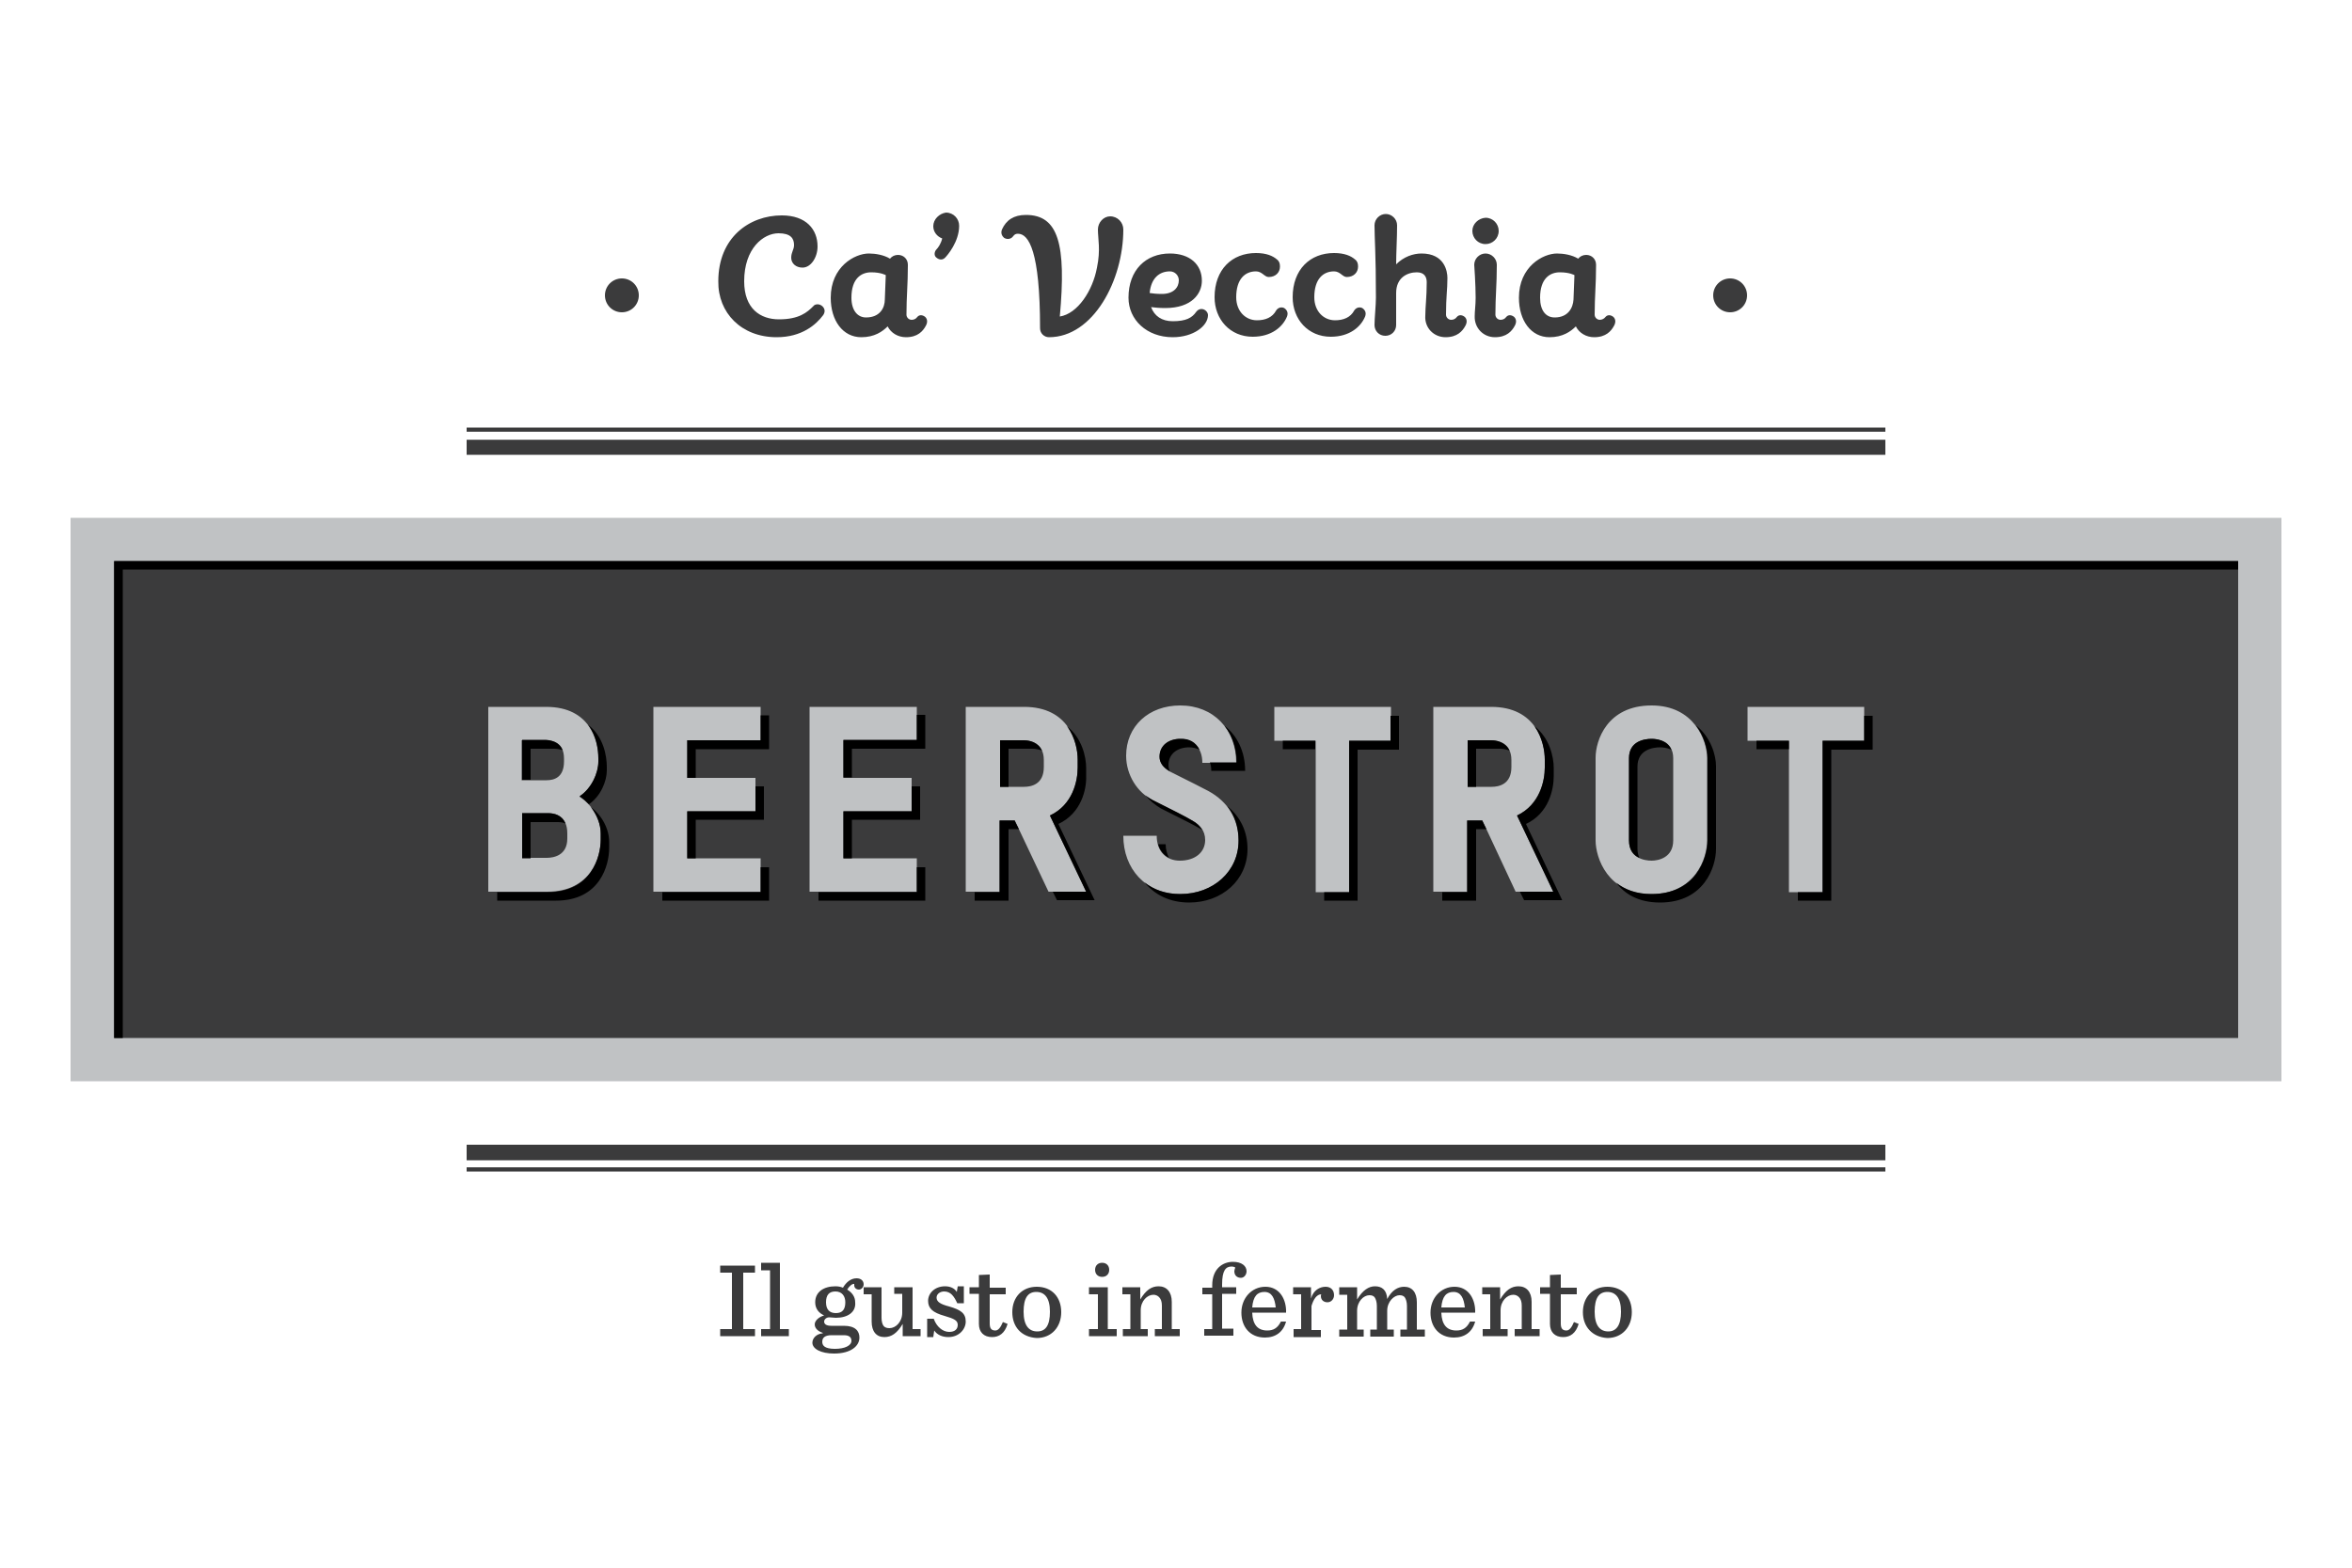
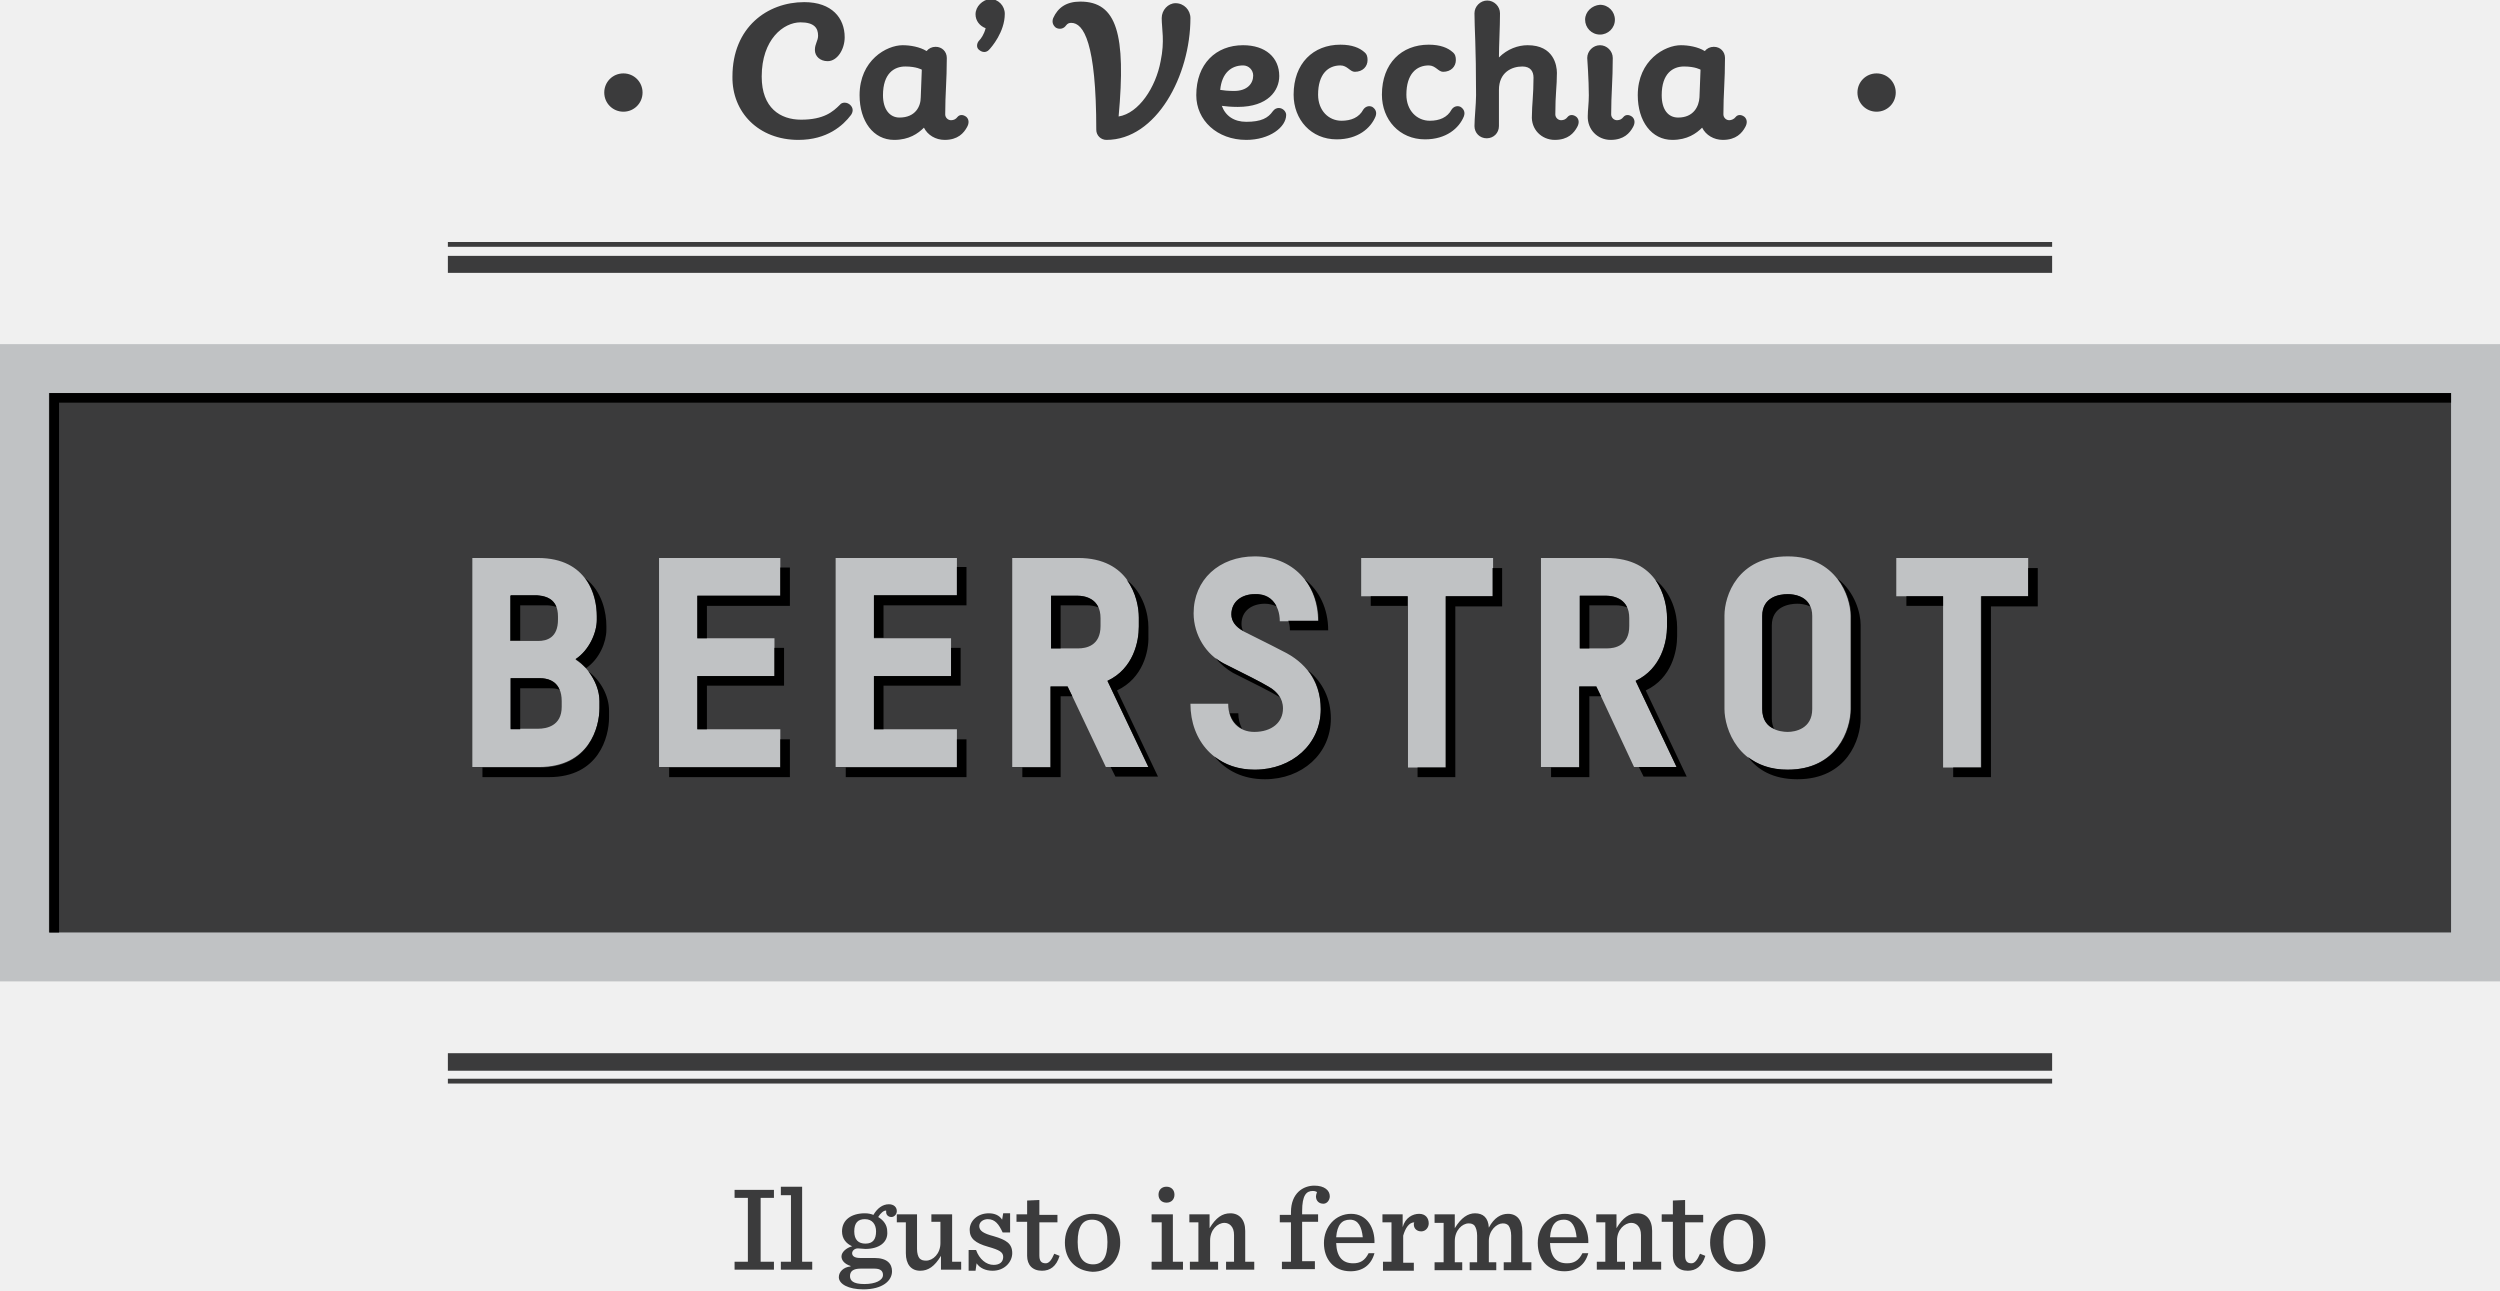
- <svg xmlns="http://www.w3.org/2000/svg" version="1.1" id="Livello_1" x="0px" y="0px" viewBox="-137.7 222.3 500 333.4" enable-background="new -137.7 222.3 500 333.4" xml:space="preserve">
-   <rect x="-137.7" y="222.3" fill="#FFFFFF" width="500" height="333.4" />
+ <svg xmlns="http://www.w3.org/2000/svg" version="1.1" id="Livello_1" x="0px" y="0px" viewBox="-122.7 267.7 470 242.6" enable-background="new -122.7 267.7 470 242.6" xml:space="preserve">
  <g>
    <rect x="-118.1" y="337" fill="#3B3B3C" width="460.8" height="110.6" />
    <path fill="#C0C2C4" d="M347.3,452.2h-470V332.4h470V452.2z M-113.5,443h451.6V341.6h-451.6V443z M-21.4,411.9h-12.5v-39.3h12.3   c9.5,0,11.1,7.4,11.1,11v0.7c0,2.3-1.4,5.6-4,7.4c2.8,1.8,4.5,4.9,4.5,7.9v1.3C-10,404.3-11.9,411.9-21.4,411.9z M-17.8,383.6   c0-3.5-2.5-3.9-4-3.9h-5v8.5h5.3c1.6,0,3.7-0.6,3.7-4V383.6z M-17.1,399.5c0-3.6-2.4-4.3-4.1-4.3h-5.5v9.5h5.2   c1.5,0,4.4-0.5,4.4-4.1V399.5z M1.2,411.9v-39.3H24v7.1H8.4v8h14.5v7.1H8.4v10H24v7.1H1.2z M34.4,411.9v-39.3h22.8v7.1H41.6v8h14.5   v7.1H41.6v10h15.6v7.1H34.4z M85.2,411.9L78,396.7h-3.2v15.2h-7.2v-39.3H80c9.6,0,11.4,7.6,11.4,11.2v1.7c0,2.8-1,7.9-5.9,10.2   l7.7,16.2H85.2z M84.2,383.9c0-3.6-2.8-4.2-4.3-4.2h-5v9.9H80c1.5,0,4.2-0.5,4.2-4.2V383.9z M113.2,412.4   c-7.4,0-12.1-5.4-12.1-12.4h7.1c0,3.4,2.1,5.3,4.9,5.3c3.3,0,5.4-1.8,5.4-4.4c0-2-1.2-3.3-2.7-4.1c-1.5-0.9-4.1-2.2-8.5-4.4   c-3.2-1.6-5.6-5.3-5.6-9.4c0-6.3,4.8-10.7,11.5-10.7c7.1,0,11.9,5.1,11.9,12.2h-7.2c0-3.3-2-5.1-4.7-5.1c-2.4,0-4.4,1.3-4.4,3.8   c0,1.3,0.8,2.4,2.3,3.2c4.8,2.4,6.6,3.3,8.1,4.1c4.2,2.3,6.4,6,6.4,10.6C125.6,407.6,120.2,412.4,113.2,412.4z M149.1,379.8v32.2   h-7.1v-32.2h-8.8v-7.2h24.8v7.2H149.1z M184.5,411.9l-7.1-15.2h-3.2v15.2H167v-39.3h12.3c9.6,0,11.4,7.6,11.4,11.2v1.7   c0,2.8-1.1,7.9-5.9,10.2l7.7,16.2H184.5z M183.6,383.9c0-3.6-2.8-4.2-4.3-4.2h-5v9.9h5.1c1.5,0,4.2-0.5,4.2-4.2V383.9z    M213.3,412.4c-9.2,0-11.8-7.7-11.8-11.4v-17.6c0-3.6,2.4-11.1,11.9-11.1c9.1,0,11.8,7.5,11.8,11.2V401   C225.2,404.8,222.7,412.4,213.3,412.4z M218,383.5c0-3.6-3.2-4.1-4.6-4.1c-1.5,0-4.8,0.5-4.8,4.1V401c0,3.7,3.2,4.3,4.8,4.3   c1.4,0,4.6-0.6,4.6-4.3V383.5z M249.7,379.8v32.2h-7.1v-32.2h-8.8v-7.2h24.8v7.2H249.7z" />
    <path d="M338.1,341.6v1.8h-449.7V443h-1.8V341.6H338.1z M25.8,374.4H24v5.3H8.4v8h1.8v-6.1h15.6V374.4z M59.1,413.8H36.3v-1.8h20.9   v-5.3h1.8V413.8z M59.1,381.5H43.4v6.1h-1.8v-8h15.6v-5.3h1.8V381.5z M41.6,394.8h14.5v-5.3h1.8v7.1H43.4v8.2h-1.8V394.8z    M76.7,413.8h-7.2v-1.8h5.3v-15.2H78l0.9,1.8h-2.2V413.8z M87.3,397.5l7.7,16.2H87l-0.9-1.8h7.1l-7.7-16.2   c4.9-2.3,5.9-7.4,5.9-10.2v-1.7c0-1.8-0.5-4.7-2.3-7.1c3.2,2.5,4.1,6.5,4.1,8.9v1.7C93.3,390.1,92.2,395.2,87.3,397.5z M8.4,394.8   h14.5v-5.3h1.8v7.1H10.2v8.2H8.4V394.8z M-18.1,381.8c-0.6-0.2-1.3-0.3-1.8-0.3h-5v6.6h-1.8v-8.5h5   C-20.6,379.7-18.8,380-18.1,381.8z M-26.7,395.2h5.5c1.3,0,3,0.4,3.7,2.2c-0.6-0.3-1.3-0.3-1.9-0.3h-5.5v7.7h-1.8V395.2z    M-19.5,413.8h-12.5v-1.8h10.7c9.4,0,11.3-7.6,11.3-11.2v-1.3c0-1.9-0.8-3.9-2.1-5.6c2.4,1.8,3.9,4.7,3.9,7.4v1.3   C-8.2,406.2-10.1,413.8-19.5,413.8z M25.8,413.8H3.1v-1.8H24v-5.3h1.8V413.8z M83.8,381.9c-0.7-0.3-1.5-0.4-2.1-0.4h-5v8.1h-1.8   v-9.9h5C81.1,379.7,83,380.1,83.8,381.9z M-8.7,385.4v0.7c0,2.3-1.3,5.5-3.8,7.2c-0.6-0.6-1.2-1.2-2-1.7c2.6-1.7,4-5,4-7.4v-0.7   c0-1.9-0.4-4.8-2.2-7.1C-9.4,378.9-8.7,383-8.7,385.4z M251.6,413.8h-7.1v-1.8h5.3v-32.2h8.8v-5.3h1.8v7.2h-8.8V413.8z    M117.3,381.7c-0.7-0.3-1.4-0.5-2.2-0.5c-2.4,0-4.4,1.3-4.4,3.8c0,0.5,0.1,0.9,0.3,1.3c-1.4-0.8-2.2-1.8-2.2-3.1   c0-2.4,2-3.8,4.4-3.8C115.1,379.3,116.5,380.1,117.3,381.7z M183.2,381.9c-0.7-0.3-1.5-0.4-2.1-0.4h-5v8.1h-1.8v-9.9h5   C180.4,379.7,182.4,380.1,183.2,381.9z M176.1,413.8h-7.2v-1.8h5.3v-15.2h3.2l0.9,1.8h-2.2V413.8z M186.7,397.5l7.7,16.2h-8.1   l-0.9-1.8h7.1l-7.7-16.2c4.9-2.3,5.9-7.4,5.9-10.2v-1.7c0-1.8-0.5-4.7-2.2-7.1c3.2,2.5,4.1,6.5,4.1,8.9v1.7   C192.6,390.1,191.6,395.2,186.7,397.5z M242.6,381.6h-6.9v-1.8h6.9V381.6z M205.9,410c1.8,1.4,4.2,2.4,7.5,2.4   c9.4,0,11.9-7.6,11.9-11.4v-17.6c0-1.8-0.7-4.6-2.5-6.9c3.2,2.5,4.3,6.4,4.3,8.7v17.6c0,3.8-2.5,11.4-11.9,11.4   C210.6,414.2,207.7,412.4,205.9,410z M217.6,381.7c-0.9-0.4-1.8-0.5-2.4-0.5c-1.5,0-4.8,0.5-4.8,4.1v17.5c0,0.8,0.2,1.4,0.4,1.9   c-1.2-0.5-2.2-1.6-2.2-3.7v-17.5c0-3.6,3.2-4.1,4.8-4.1C214.5,379.4,216.8,379.7,217.6,381.7z M108.5,401.8h1.6   c0,1.1,0.3,2.1,0.7,2.9C109.7,404.1,108.9,403.2,108.5,401.8z M105.6,409.9c2,1.6,4.5,2.5,7.6,2.5c7,0,12.4-4.8,12.4-11.4   c0-2.8-0.8-5.3-2.4-7.3c2.8,2.3,4.3,5.4,4.3,9.1c0,6.6-5.4,11.4-12.4,11.4C111,414.2,107.8,412.6,105.6,409.9z M105.8,391.4   c0.5,0.4,1,0.7,1.5,1c4.4,2.2,7,3.5,8.5,4.4c0.9,0.5,1.6,1.2,2.1,2c-0.1-0.1-0.2-0.1-0.3-0.2c-1.5-0.9-4.1-2.2-8.5-4.4   C107.9,393.5,106.8,392.6,105.8,391.4z M150.9,413.8h-7.1v-1.8h5.3v-32.2h8.8v-5.3h1.8v7.2h-8.8V413.8z M127,386.2h-7.2   c0-0.7-0.1-1.3-0.3-1.8h5.7c0-3.1-1-5.8-2.6-7.8C125.3,378.7,127,382.1,127,386.2z M141.9,381.6H135v-1.8h6.9V381.6z" />
    <path fill="#3B3B3C" d="M263.1,319H-38.5v-3.2h301.6V319z M263.1,313.2H-38.5v0.9h301.6V313.2z M263.1,465.7H-38.5v3.3h301.6V465.7   z M263.1,470.5H-38.5v0.9h301.6V470.5z M27.4,294c5.4,0,8.4-2.7,9.9-4.7c0.2-0.3,0.3-0.6,0.3-0.9c0-0.7-0.7-1.4-1.5-1.4   c-0.3,0-0.7,0.1-0.9,0.4c-1.3,1.3-3,2.8-7.3,2.8c-3.9,0-7.4-2.2-7.4-8.1c0-7,4.1-10.2,7.3-10.2c2.6,0,3.3,1.1,3.3,2.5   c0,1-0.6,1.5-0.6,2.7c0,1.2,1,2.1,2.4,2.1c1.8,0,3.2-2.2,3.2-4.5c0-3.6-2.4-6.6-7.6-6.6c-6.9,0-13.5,4.7-13.5,14   C14.9,288.8,19.9,294,27.4,294z M54.9,294c2.5,0,3.6-1.3,4.2-2.4c0.4-0.7,0.4-1.4-0.1-1.9c-0.6-0.5-1.3-0.5-1.7,0   c-0.3,0.4-0.7,0.6-1.2,0.6c-0.6,0-1.1-0.5-1.1-1.1c0-3.9,0.3-6.3,0.3-10.6c0-1.2-0.9-2.1-2.1-2.1c-0.7,0-1.3,0.3-1.7,0.8   c-1.3-0.8-3.1-1.1-4.5-1.1c-3,0-8.1,2.8-8.1,9.4c0,4.9,2.6,8.4,6.5,8.4c2.8,0,4.5-1.2,5.6-2.3C51.7,293.1,53.2,294,54.9,294z    M46.4,289.8c-1.8,0-3.1-1.5-3.1-4.2c0-4.1,2.1-5.4,4.2-5.4c2.1,0,3.1,0.6,3.1,0.6l-0.2,5.2C50.4,287.7,49.4,289.8,46.4,289.8z    M60.7,270.4c0,1.2,0.8,2.2,1.9,2.6c-0.3,1.2-0.9,2-1.2,2.3c-0.5,0.5-0.6,1.4,0,1.8c0.6,0.5,1.3,0.5,1.8,0c0.5-0.5,3-3.4,3-6.8   c0-1.5-1.2-2.8-2.8-2.8C62,267.7,60.7,268.9,60.7,270.4z M95.7,271.1c0,2,0.6,4.3-0.2,8.1c-0.9,4.9-4.1,9.8-7.9,10.4   c1.4-15.4-0.3-21.6-7.2-21.6c-2.6,0-4.2,1.1-5.1,3.1c-0.3,0.8,0,1.4,0.5,1.8c0.7,0.4,1.5,0.2,1.9-0.4c0.3-0.4,0.6-0.5,1-0.5   c2.3,0,4.7,3.7,4.7,20.1c0,1.1,0.9,1.9,1.9,1.9c9.4,0,15.8-12.1,15.8-22.9c0-1.5-1.2-2.8-2.8-2.8C96.9,268.3,95.7,269.6,95.7,271.1   z M111.6,290.6c-2.3,0-3.9-1.1-4.6-3c0.8,0.1,1.8,0.2,3,0.2c5.7,0,7.8-3.1,7.8-5.8c0-3.5-2.6-5.8-6.8-5.8c-5.1,0-8.8,3.5-8.8,9.4   c0,4.7,3.9,8.4,9.4,8.4c4.4,0,7.5-2.4,7.5-4.7c0-0.6-0.6-1.3-1.4-1.3c-0.4,0-0.8,0.2-1.1,0.6C115.7,289.9,114.4,290.6,111.6,290.6z    M111,280c1.1,0,1.9,0.9,1.9,1.9c0,1.5-1.1,2.9-3.6,2.9c-1.1,0-2-0.1-2.6-0.2C107,281.4,108.8,280,111,280z M129.5,290.4   c-2.4,0-4.4-1.9-4.4-4.9c0-3.9,1.9-5.5,4.2-5.5c1.3,0,1.8,1.2,2.7,1.2c1.5,0,2.4-1,2.4-2.2c0-0.6-0.1-1.1-0.6-1.5   c-0.9-0.8-2.3-1.4-4.5-1.4c-5.1,0-8.8,3.5-8.8,9.4c0,4.7,3.3,8.4,8.1,8.4c4,0,6.4-2.1,7.3-4.3c0.3-0.8,0-1.4-0.6-1.8   c-0.6-0.3-1.3-0.1-1.7,0.5C132.8,289.8,131.3,290.4,129.5,290.4z M146.1,290.4c-2.4,0-4.4-1.9-4.4-4.9c0-3.9,1.9-5.5,4.2-5.5   c1.3,0,1.8,1.2,2.7,1.2c1.5,0,2.4-1,2.4-2.2c0-0.6-0.1-1.1-0.6-1.5c-0.9-0.8-2.3-1.4-4.5-1.4c-5.1,0-8.8,3.5-8.8,9.4   c0,4.7,3.3,8.4,8.1,8.4c4,0,6.4-2.1,7.3-4.3c0.3-0.8,0-1.4-0.6-1.8c-0.6-0.3-1.3-0.1-1.7,0.5C149.4,289.8,147.9,290.4,146.1,290.4z    M169.6,294c2.5,0,3.6-1.3,4.2-2.4c0.4-0.7,0.4-1.4-0.1-1.9c-0.6-0.5-1.3-0.5-1.7,0c-0.3,0.4-0.7,0.6-1.2,0.6   c-0.6,0-1.1-0.5-1.1-1.1c0-3.9,0.3-5.2,0.3-7.8c0-1.4-0.6-5.2-5.5-5.2c-1.8,0-3.8,0.7-5.4,2.3c0-2.4,0.2-5.6,0.2-8.3   c0-1.3-1.1-2.4-2.4-2.4c-1.3,0-2.4,1.1-2.4,2.4c0,2.8,0.3,6,0.3,15.4c0,1.6-0.3,4.4-0.3,5.8c0,1.3,1,2.3,2.3,2.3   c1.3,0,2.3-1,2.3-2.3v-6.8c0-3.3,2.4-4.4,4.4-4.4c1.6,0,2.1,1,2.1,2.1c0,3.2-0.3,5.2-0.3,7.1C165.1,292,167.1,294,169.6,294z    M175.3,271.4c0,1.5,1.2,2.8,2.8,2.8c1.5,0,2.8-1.2,2.8-2.8c0-1.5-1.2-2.8-2.8-2.8C176.6,268.7,175.3,269.9,175.3,271.4z    M180.1,294c2.5,0,3.6-1.3,4.2-2.4c0.4-0.7,0.4-1.4-0.1-1.9c-0.6-0.5-1.3-0.5-1.7,0c-0.3,0.4-0.7,0.6-1.2,0.6   c-0.6,0-1.1-0.5-1.1-1.1c0-3.9,0.3-6.3,0.3-10.6c0-1.3-1.1-2.4-2.4-2.4c-1.3,0-2.4,1.1-2.4,2.4c0,0,0.3,4.2,0.3,7   c0,1.6-0.2,2.8-0.2,3.9C175.7,292,177.6,294,180.1,294z M201.2,294c2.5,0,3.6-1.3,4.2-2.4c0.4-0.7,0.4-1.4-0.1-1.9   c-0.6-0.5-1.3-0.5-1.7,0c-0.3,0.4-0.8,0.6-1.2,0.6c-0.6,0-1.1-0.5-1.1-1.1c0-3.9,0.3-6.3,0.3-10.6c0-1.2-0.9-2.1-2.1-2.1   c-0.7,0-1.3,0.3-1.7,0.8c-1.3-0.8-3.1-1.1-4.5-1.1c-3,0-8.1,2.8-8.1,9.4c0,4.9,2.6,8.4,6.5,8.4c2.8,0,4.5-1.2,5.6-2.3   C198,293.1,199.5,294,201.2,294z M192.8,289.8c-1.9,0-3.1-1.5-3.1-4.2c0-4.1,2.1-5.4,4.2-5.4c2.1,0,3.1,0.6,3.1,0.6l-0.2,5.2   C196.7,287.7,195.7,289.8,192.8,289.8z M-1.9,285.1c0,2-1.6,3.6-3.6,3.6c-2,0-3.6-1.6-3.6-3.6c0-2,1.6-3.6,3.6-3.6   C-3.5,281.5-1.9,283.1-1.9,285.1z M233.7,285.1c0,2-1.6,3.6-3.6,3.6c-2,0-3.6-1.6-3.6-3.6c0-2,1.6-3.6,3.6-3.6   C232.1,281.5,233.7,283.1,233.7,285.1z M15.4,504.9h2.5v-12h-2.5v-1.5h7.4v1.5h-2.5v12h2.5v1.5h-7.4V504.9z M24.1,504.9H26v-12.5   h-1.9v-1.6h4v14.1H30v1.5h-5.9V504.9z M40,502.5c-0.5,0-0.9-0.1-1.4-0.1c-0.7,0-1.1,0.5-1.1,0.9c0,0.5,0.4,0.9,1.5,0.9h2.7   c2.4,0,3.3,1.1,3.3,2.5c0,1.8-1.8,3.4-5.4,3.4c-2.8,0-4.6-1-4.6-2.3c0-1,0.9-1.9,2.2-2v-0.1c-1.2-0.4-1.7-1.1-1.7-1.8   c0-0.8,0.9-1.6,2-1.9c-1.1-0.5-1.9-1.4-1.9-2.8c0-2.2,1.8-3.4,4.3-3.4c0.6,0,1.1,0.1,1.6,0.3c0.7-1.2,1.7-2,2.9-2   c0.9,0,1.5,0.5,1.5,1.3c0,0.6-0.5,1.1-1,1.1c-0.6,0-1-0.4-1-0.9c0-0.1,0-0.2,0-0.3c-0.4-0.1-1.1,0.5-1.5,1.2c1,0.6,1.7,1.5,1.7,2.7   C44.3,501.3,42.5,502.5,40,502.5z M43.3,507.4c0-0.7-0.4-1.2-1.6-1.2h-2.6c-1.4,0-2,0.5-2,1.4c0,0.8,0.5,1.5,2.7,1.5   C41.9,509.1,43.3,508.4,43.3,507.4z M42,499.2c0-1.3-0.7-2.3-2.1-2.3c-1.3,0-2,0.7-2,2.3c0,1.6,0.8,2.3,2.1,2.3   C41.4,501.5,42,500.7,42,499.2z M47.6,503.3v-5.8h-1.7V496h3.8v6.5c0,0.8,0.2,1.5,0.5,1.8c0.3,0.3,0.7,0.4,1.2,0.4   c1.3,0,2.7-1.3,2.7-3.3v-4h-1.7V496h3.9v8.9H58v1.5h-3.8v-2.6c-1.2,2-2.4,2.8-3.9,2.8C48.6,506.6,47.6,505.4,47.6,503.3z    M59.4,502.7h1.4c0.6,1.7,1.9,2.8,3.3,2.8c1.2,0,1.8-0.6,1.8-1.5c0-0.9-0.7-1.3-2.8-1.9c-2.5-0.7-3.5-1.6-3.5-3.2   c0-1.7,1.5-3.1,3.6-3.1c1.1,0,2,0.4,2.5,1.2l0.2-1.2h1.3v3.6h-1.4c-0.7-1.5-1.4-2.5-2.8-2.5c-0.8,0-1.6,0.5-1.6,1.3   c0,0.9,0.8,1.4,2.7,1.9c2.4,0.7,3.5,1.4,3.5,3.2c0,1.6-1.4,3.3-3.7,3.3c-1.3,0-2.4-0.5-3-1.4l-0.2,1.4h-1.3V502.7z M72.7,493.3v2.8   h3.4v1.4h-3.4v6.2c0,1,0.3,1.5,1.2,1.5c0.6,0,1.1-0.6,1.6-1.8l1,0.4c-0.6,2-1.8,2.8-3.3,2.8c-1.8,0-2.8-1.1-2.8-2.8v-6.4h-2v-1.4h2   v-2.6L72.7,493.3z M77.5,501.3c0-3.2,2.1-5.4,5.2-5.4c3.2,0,5.2,2.2,5.2,5.4c0,3.2-2.1,5.5-5.2,5.5   C79.4,506.6,77.5,504.4,77.5,501.3z M85.5,501.2c0-2.9-1.1-4.2-2.9-4.2c-1.8,0-2.7,1.3-2.7,4.2c0,2.9,1.1,4.2,2.9,4.2   C84.6,505.4,85.5,504.1,85.5,501.2z M93.8,504.9h1.9v-7.4h-1.9V496h4v8.9h1.9v1.5h-5.9V504.9z M95.1,492.3c0-0.9,0.6-1.5,1.5-1.5   c0.9,0,1.5,0.6,1.5,1.5c0,0.9-0.6,1.5-1.5,1.5C95.7,493.8,95.1,493.2,95.1,492.3z M100.9,504.9h1.7v-7.4h-1.7V496h3.8v2.6   c1.2-2,2.4-2.8,3.9-2.8c1.7,0,2.8,1.2,2.8,3.3v5.8h1.7v1.5h-5.3v-1.5h1.5v-5c0-0.8-0.2-1.4-0.6-1.8c-0.3-0.3-0.7-0.5-1.2-0.5   c-1.3,0-2.7,1.3-2.7,3.3v4h1.5v1.5h-5.3V504.9z M118.3,504.9h1.7v-7.4h-2.1v-1.4h2.1v-0.5c0-3.6,2.3-5,4.4-5c1.9,0,2.9,0.9,2.9,2   c0,0.7-0.5,1.4-1.2,1.4c-0.8,0-1.4-0.5-1.4-1.4c0-0.2,0.1-0.5,0.2-0.8c-0.2-0.1-0.4-0.2-0.8-0.2c-1.2,0-2,0.8-2,3.8v0.6h3v1.4h-3   v7.4h2.4v1.5h-6.2V504.9z M128.5,501.4c0.1,2.6,1.2,3.8,3.2,3.8c1.3,0,2.2-0.5,2.9-1.9h1.1c-0.6,2.2-2.2,3.4-4.5,3.4   c-3.2,0-5-2.3-5-5.3c0-3.1,2.2-5.5,5.1-5.5c3.1,0,4.5,2.8,4.4,5.5H128.5z M128.5,500.3h5c-0.2-1.9-0.8-3.3-2.4-3.3   C129.6,497,128.7,497.9,128.5,500.3z M137.2,504.9h1.7v-7.4h-1.7V496h3.8v2.4c0.5-1.8,1.9-2.5,3.1-2.5c1.2,0,1.8,0.8,1.8,1.8   c0,0.8-0.6,1.5-1.4,1.5c-0.8,0-1.4-0.5-1.4-1.3c0-0.1,0-0.3,0.1-0.4c-1,0-1.7,1.1-2.1,2.5v5.1h2v1.5h-5.8V504.9z M160.8,495.9   c1.7,0,2.7,1.2,2.7,3.3v5.8h1.7v1.5H160v-1.5h1.4v-5c0-0.8-0.2-1.5-0.5-1.9c-0.3-0.3-0.6-0.4-1.1-0.4c-1.1,0-2.6,1.3-2.6,3.3v4h1.4   v1.5h-5v-1.5h1.4v-5c0-0.8-0.2-1.5-0.5-1.9c-0.3-0.3-0.6-0.4-1.1-0.4c-1.2,0-2.6,1.3-2.6,3.3v4h1.4v1.5h-5.2v-1.5h1.7v-7.4h-1.7   V496h3.8v2.6c1.2-2,2.5-2.8,3.8-2.8c1.5,0,2.5,0.8,2.6,2.7C158.2,496.6,159.5,495.9,160.8,495.9z M168.7,501.4   c0.1,2.6,1.2,3.8,3.2,3.8c1.3,0,2.2-0.5,2.9-1.9h1.1c-0.6,2.2-2.2,3.4-4.5,3.4c-3.2,0-5-2.3-5-5.3c0-3.1,2.2-5.5,5.1-5.5   c3.1,0,4.5,2.8,4.4,5.5H168.7z M168.7,500.3h5c-0.2-1.9-0.8-3.3-2.4-3.3C169.8,497,168.9,497.9,168.7,500.3z M177.4,504.9h1.7v-7.4   h-1.7V496h3.8v2.6c1.2-2,2.4-2.8,3.9-2.8c1.7,0,2.8,1.2,2.8,3.3v5.8h1.7v1.5h-5.3v-1.5h1.5v-5c0-0.8-0.2-1.4-0.6-1.8   c-0.3-0.3-0.7-0.5-1.2-0.5c-1.3,0-2.7,1.3-2.7,3.3v4h1.5v1.5h-5.3V504.9z M194.1,493.3v2.8h3.4v1.4h-3.4v6.2c0,1,0.3,1.5,1.2,1.5   c0.6,0,1.1-0.6,1.6-1.8l1,0.4c-0.6,2-1.8,2.8-3.3,2.8c-1.8,0-2.8-1.1-2.8-2.8v-6.4h-2.1v-1.4h2.1v-2.6L194.1,493.3z M198.8,501.3   c0-3.2,2.1-5.4,5.2-5.4c3.2,0,5.2,2.2,5.2,5.4c0,3.2-2.1,5.5-5.2,5.5C200.8,506.6,198.8,504.4,198.8,501.3z M206.9,501.2   c0-2.9-1.1-4.2-2.9-4.2c-1.8,0-2.7,1.3-2.7,4.2c0,2.9,1.1,4.2,2.9,4.2C205.9,505.4,206.9,504.1,206.9,501.2z" />
  </g>
</svg>
